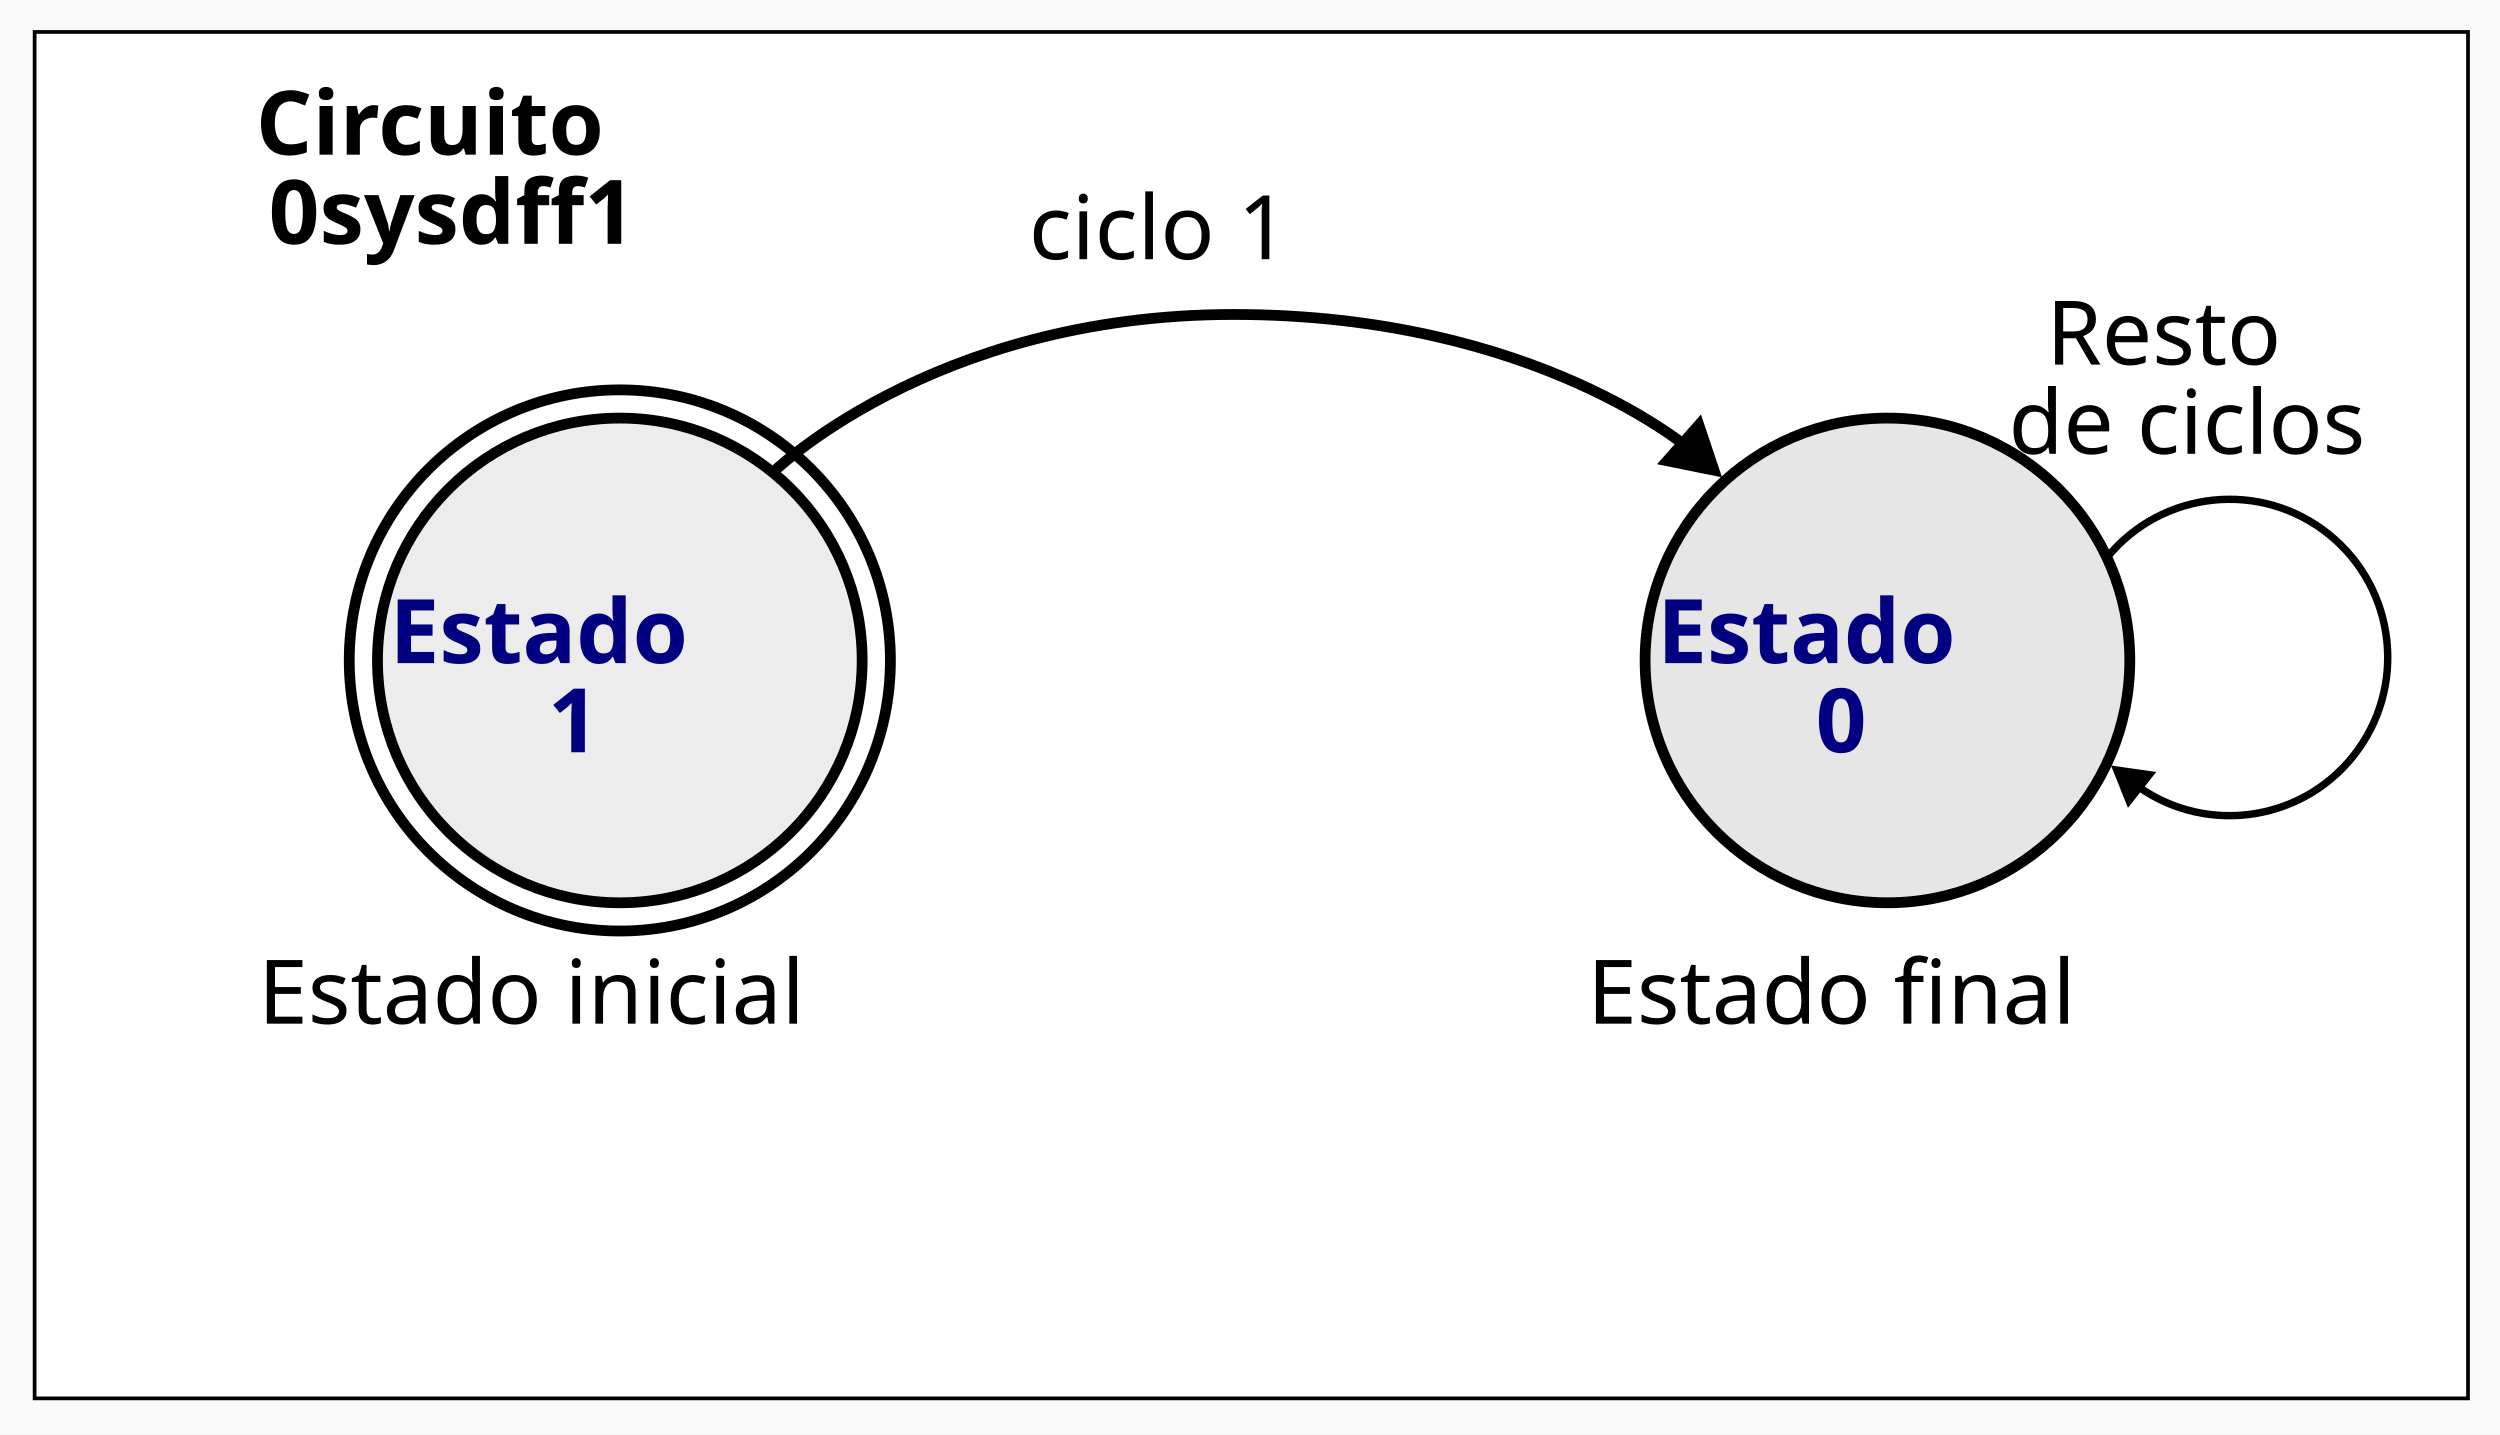
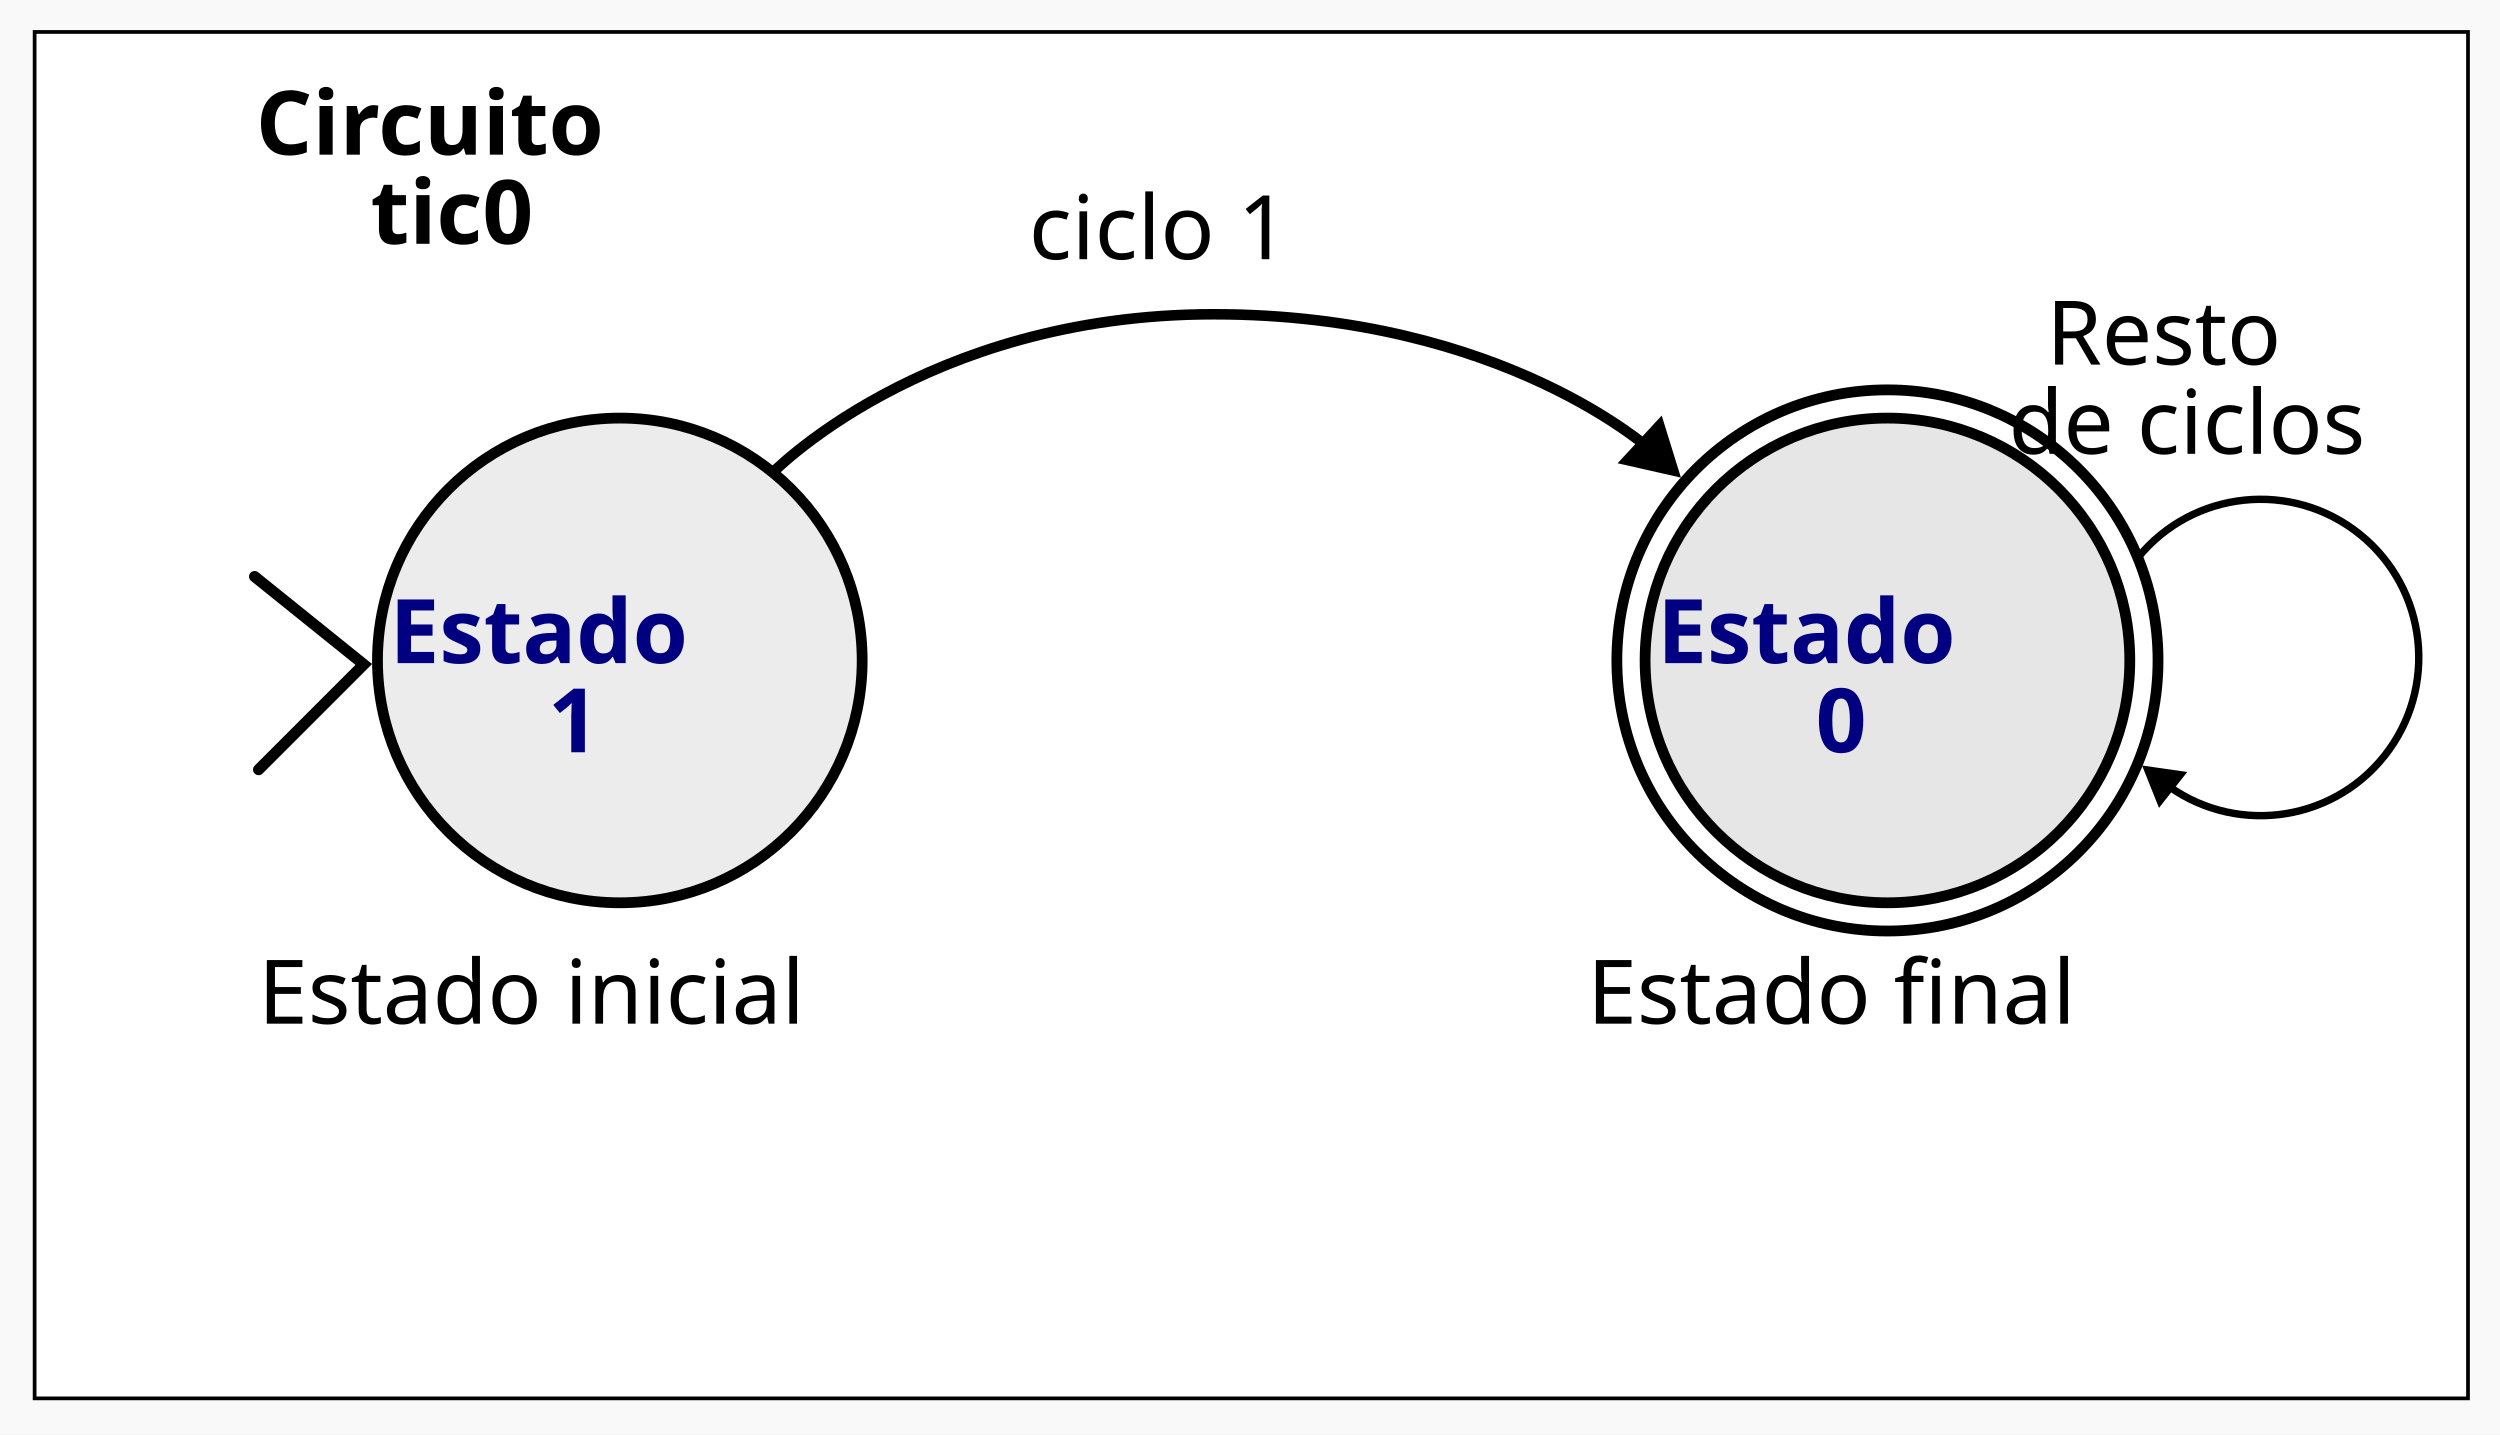
<svg xmlns="http://www.w3.org/2000/svg" width="178.042mm" height="102.152mm" viewBox="0 0 178.042 102.152" version="1.1" id="svg1">
  <defs id="defs1">
    <marker style="overflow:visible" id="marker17" refX="0" refY="0" orient="auto-start-reverse" markerWidth="1" markerHeight="1" viewBox="0 0 1 1" preserveAspectRatio="xMidYMid">
      <path transform="scale(0.5)" style="fill:context-stroke;fill-rule:evenodd;stroke:context-stroke;stroke-width:1pt" d="M 5.77,0 -2.88,5 V -5 Z" id="path17" />
    </marker>
    <marker style="overflow:visible" id="Triangle" refX="0" refY="0" orient="auto-start-reverse" markerWidth="1" markerHeight="1" viewBox="0 0 1 1" preserveAspectRatio="xMidYMid">
      <path transform="scale(0.5)" style="fill:context-stroke;fill-rule:evenodd;stroke:context-stroke;stroke-width:1pt" d="M 5.77,0 -2.88,5 V -5 Z" id="path135" />
    </marker>
  </defs>
  <g id="layer1" transform="translate(0.3319665,-3.982758)">
    <rect style="fill:#f9f9f9;stroke:none;stroke-width:0.265;stroke-dasharray:none" id="rect12" width="178.042" height="102.152" x="-0.332" y="3.983" />
    <rect style="fill:#ffffff;stroke:#000000;stroke-width:0.265;stroke-dasharray:none" id="rect11" width="173.297" height="97.311" x="2.134" y="6.259" />
  </g>
  <g id="layer3" transform="translate(0.3319665,-3.982758)">
    <circle style="fill:#e6e6e6;stroke:#000000;stroke-width:0.768" id="circle4" cx="134.086" cy="51.017" r="17.259" />
    <circle style="fill:#ececec;stroke:#000000;stroke-width:0.768" id="path3" cx="43.81" cy="51.017" r="17.259" />
    <text xml:space="preserve" style="font-weight:bold;font-size:6.35px;line-height:1;font-family:Ubuntu;-inkscape-font-specification:'Ubuntu Bold';text-align:center;writing-mode:lr-tb;direction:ltr;text-anchor:middle;fill:#000080;stroke:none;stroke-width:0.768" x="44.641" y="51.207" id="text1">
      <tspan id="tspan1" style="text-align:center;text-anchor:middle;fill:#000080;stroke:none;stroke-width:0.768" x="44.641" y="51.207">Estado </tspan>
      <tspan style="text-align:center;text-anchor:middle;fill:#000080;stroke:none;stroke-width:0.768" x="44.641" y="57.557" id="tspan2">1</tspan>
    </text>
    <text xml:space="preserve" style="font-weight:bold;font-size:6.35px;line-height:1;font-family:Ubuntu;-inkscape-font-specification:'Ubuntu Bold';text-align:center;writing-mode:lr-tb;direction:ltr;text-anchor:middle;fill:#000080;stroke:none;stroke-width:0.768" x="134.917" y="51.207" id="text4">
      <tspan id="tspan3" style="text-align:center;text-anchor:middle;fill:#000080;stroke:none;stroke-width:0.768" x="134.917" y="51.207">Estado </tspan>
      <tspan style="text-align:center;text-anchor:middle;fill:#000080;stroke:none;stroke-width:0.768" x="134.917" y="57.557" id="tspan4">0</tspan>
    </text>
-     <path id="path5" style="fill:none;stroke:#000000;stroke-width:0.768;marker-end:url(#Triangle)" d="m 54.485,37.83 c 0,0 11.412,-11.452 33.048,-11.452 21.636,0 32.728,9.795 32.728,9.795" />
+     <path id="path5" style="fill:none;stroke:#000000;stroke-width:0.752;marker-end:url(#Triangle)" d="m 54.487,37.844 c 0,0 10.918,-11.48 31.618,-11.48 20.7,0 31.312,9.818 31.312,9.818" />
    <text xml:space="preserve" style="font-weight:bold;font-size:6.35px;line-height:1;font-family:Ubuntu;-inkscape-font-specification:'Ubuntu Bold';text-align:center;writing-mode:lr-tb;direction:ltr;text-anchor:middle;fill:#000000;stroke:none;stroke-width:0.768" x="36.058" y="14.998" id="text13">
      <tspan id="tspan12" style="text-align:center;text-anchor:middle;fill:#000000;stroke:none;stroke-width:0.768" x="36.058" y="14.998">Circuito</tspan>
-       <tspan style="text-align:center;text-anchor:middle;fill:#000000;stroke:none;stroke-width:0.768" x="36.81" y="21.348" id="tspan13">0sysdff1 </tspan>
+       <tspan style="text-align:center;text-anchor:middle;fill:#000000;stroke:none;stroke-width:0.768" x="36.81" y="21.348" id="tspan13">tic0 </tspan>
    </text>
-     <path style="fill:none;stroke:#000000;stroke-width:0.529;stroke-dasharray:none;marker-end:url(#marker17)" id="path16" d="m -155.928,-3.443 a 11.265,11.265 0 0 1 -14.834,5.678 11.265,11.265 0 0 1 -5.766,-14.8 11.265,11.265 0 0 1 14.765,-5.855" transform="rotate(-165)" />
+     <path style="fill:none;stroke:#000000;stroke-width:0.529;stroke-dasharray:none;marker-end:url(#marker17)" id="path16" d="m -158.063,-2.871 a 11.265,11.265 0 0 1 -14.834,5.678 11.265,11.265 0 0 1 -5.766,-14.8 11.265,11.265 0 0 1 14.765,-5.855" transform="rotate(-165)" />
    <text xml:space="preserve" style="font-weight:bold;font-size:6.35px;line-height:1;font-family:Ubuntu;-inkscape-font-specification:'Ubuntu Bold';text-align:center;writing-mode:lr-tb;direction:ltr;text-anchor:middle;fill:#000000;stroke:none;stroke-width:0.768" x="41.647" y="76.887" id="text22">
      <tspan style="font-style:normal;font-variant:normal;font-weight:normal;font-stretch:normal;font-family:Ubuntu;-inkscape-font-specification:Ubuntu;text-align:center;text-anchor:middle;fill:#000000;stroke:none;stroke-width:0.768" x="41.647" y="76.887" id="tspan22">Estado inicial</tspan>
    </text>
-     <circle style="fill:none;stroke:#000000;stroke-width:0.768" id="circle22" cx="43.81" cy="51.017" r="19.27" />
+     <circle style="fill:none;stroke:#000000;stroke-width:0.768" id="circle22" cx="134.086" cy="51.017" r="19.27" />
    <text xml:space="preserve" style="font-weight:bold;font-size:6.35px;line-height:1;font-family:Ubuntu;-inkscape-font-specification:'Ubuntu Bold';text-align:center;writing-mode:lr-tb;direction:ltr;text-anchor:middle;fill:#000000;stroke:none;stroke-width:0.768" x="86.325" y="22.44" id="text23">
      <tspan style="font-style:normal;font-variant:normal;font-weight:normal;font-stretch:normal;font-family:Ubuntu;-inkscape-font-specification:Ubuntu;text-align:center;text-anchor:middle;fill:#000000;stroke:none;stroke-width:0.768" x="86.325" y="22.44" id="tspan23">ciclo 1</tspan>
    </text>
    <text xml:space="preserve" style="font-weight:bold;font-size:6.35px;line-height:1;font-family:Ubuntu;-inkscape-font-specification:'Ubuntu Bold';text-align:center;writing-mode:lr-tb;direction:ltr;text-anchor:middle;fill:#000000;stroke:none;stroke-width:0.768" x="159.547" y="29.95" id="text24">
      <tspan style="font-style:normal;font-variant:normal;font-weight:normal;font-stretch:normal;font-family:Ubuntu;-inkscape-font-specification:Ubuntu;text-align:center;text-anchor:middle;fill:#000000;stroke:none;stroke-width:0.768" x="159.547" y="29.95" id="tspan24">Resto</tspan>
      <tspan style="font-style:normal;font-variant:normal;font-weight:normal;font-stretch:normal;font-family:Ubuntu;-inkscape-font-specification:Ubuntu;text-align:center;text-anchor:middle;fill:#000000;stroke:none;stroke-width:0.768" x="159.547" y="36.3" id="tspan25">de ciclos</tspan>
    </text>
    <text xml:space="preserve" style="font-weight:bold;font-size:6.35px;line-height:1;font-family:Ubuntu;-inkscape-font-specification:'Ubuntu Bold';text-align:center;writing-mode:lr-tb;direction:ltr;text-anchor:middle;fill:#000000;stroke:none;stroke-width:0.768" x="134.228" y="76.887" id="text5">
      <tspan style="font-style:normal;font-variant:normal;font-weight:normal;font-stretch:normal;font-family:Ubuntu;-inkscape-font-specification:Ubuntu;text-align:center;text-anchor:middle;fill:#000000;stroke:none;stroke-width:0.768" x="134.228" y="76.887" id="tspan5">Estado final</tspan>
    </text>
+     <path style="fill:none;stroke:#000000;stroke-width:0.794;stroke-linecap:round" d="m 17.799,45.043 7.776,6.259 -7.491,7.491" id="path15" />
  </g>
</svg>
